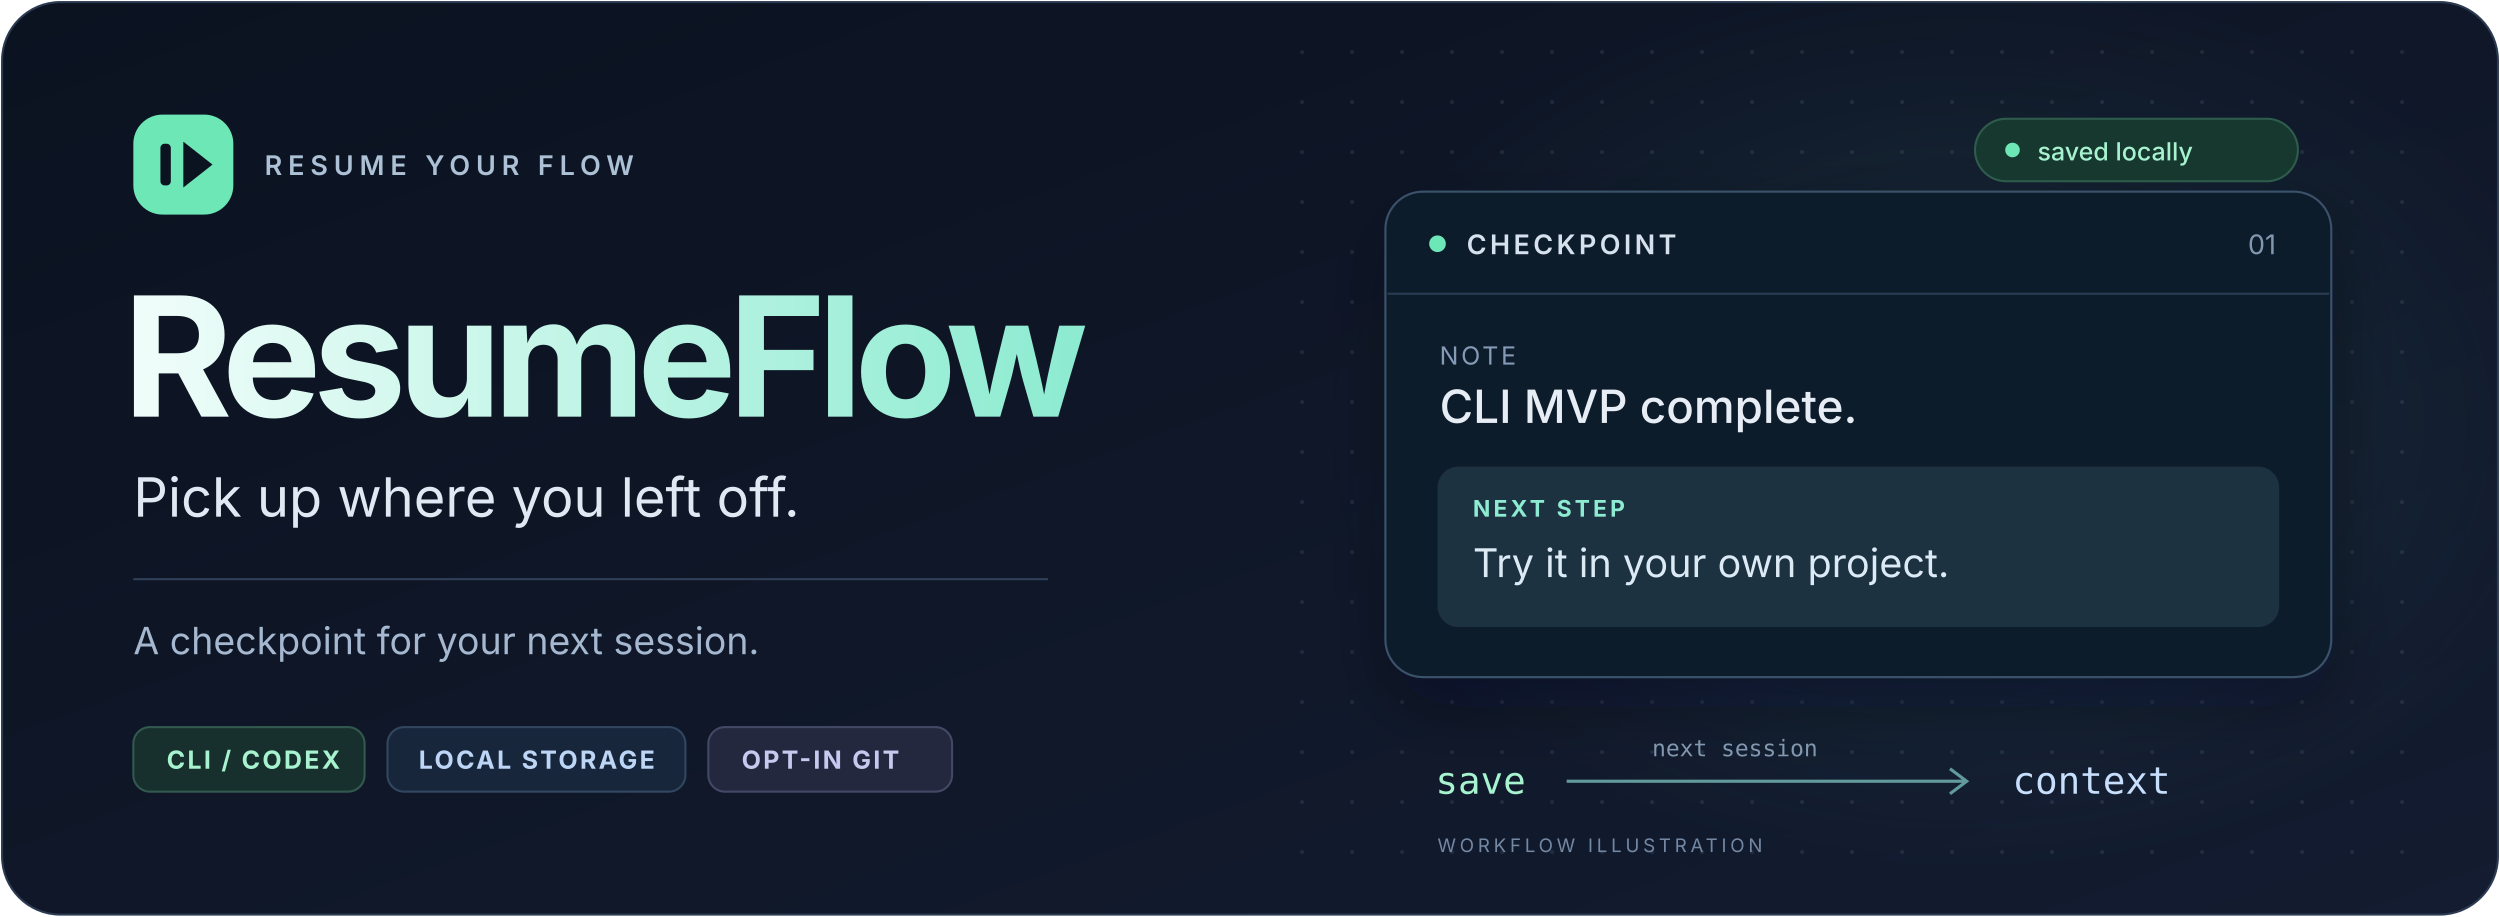
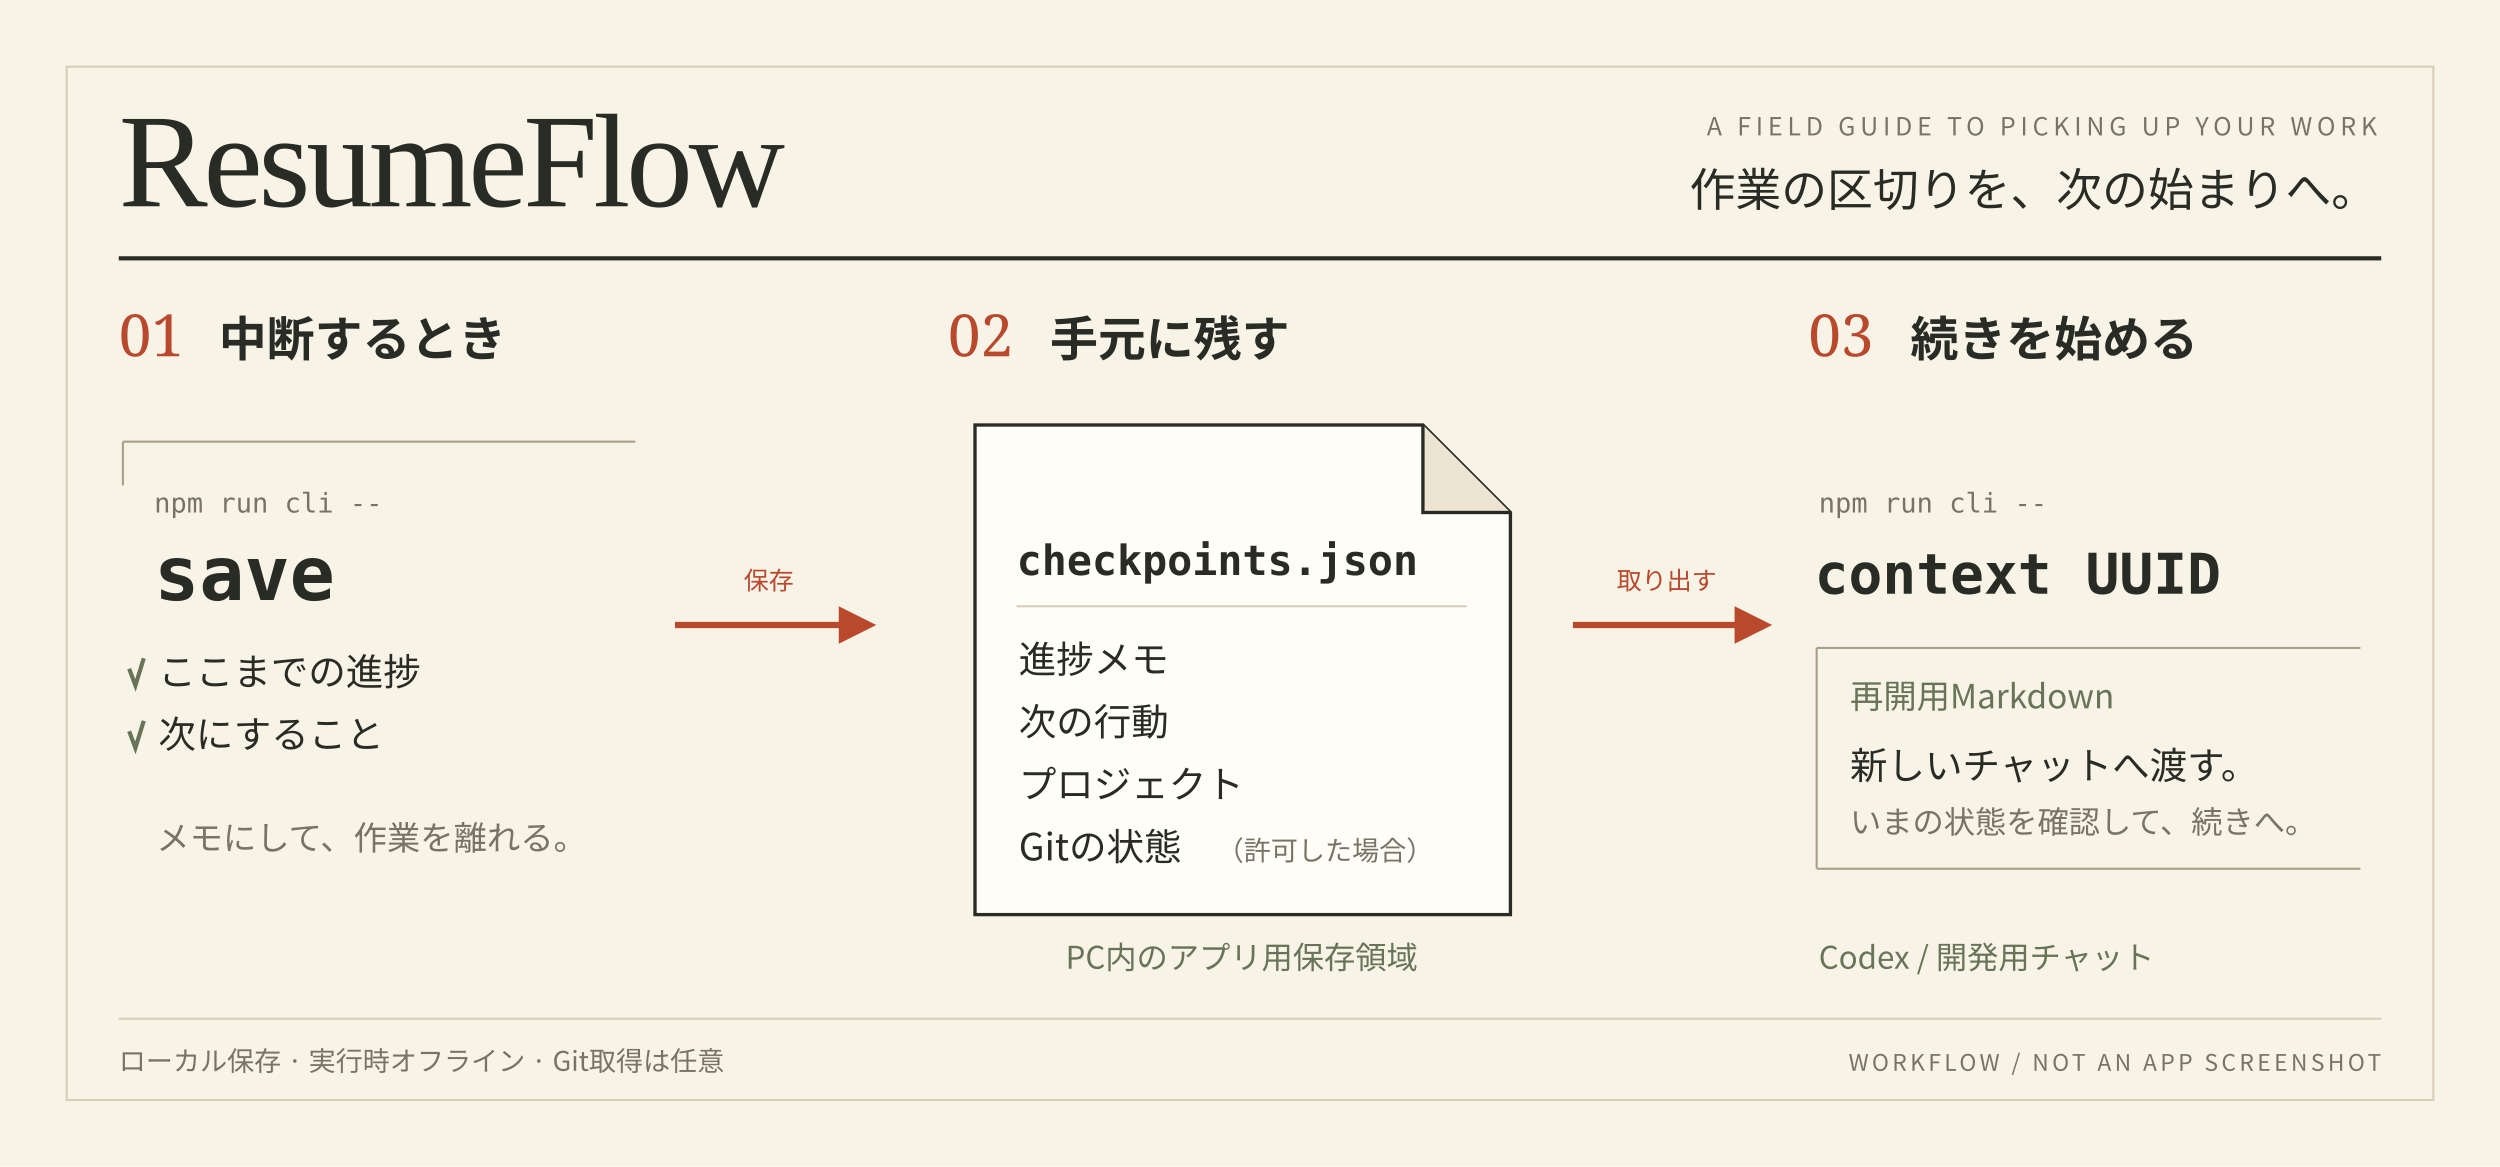
- <svg xmlns="http://www.w3.org/2000/svg" width="1200" height="440" viewBox="0 0 1200 440" role="img" aria-labelledby="title description">
+ <svg xmlns="http://www.w3.org/2000/svg" width="1200" height="560" viewBox="0 0 1200 560" role="img" aria-labelledby="title description">
  <defs>
-     <linearGradient id="background" x2="1" y2="1">
-       <stop stop-color="#0b1220" />
-       <stop offset="1" stop-color="#131c30" />
-     </linearGradient>
-     <linearGradient id="wordmark" x2="1" y2="0">
-       <stop stop-color="#f0fdfa" />
-       <stop offset="1" stop-color="#8cebd0" />
-     </linearGradient>
-     <radialGradient id="glow">
-       <stop stop-color="#4d9d98" stop-opacity=".16" />
-       <stop offset="1" stop-color="#4d9d98" stop-opacity="0" />
-     </radialGradient>
-     <pattern id="dots" width="24" height="24" patternUnits="userSpaceOnUse">
-       <circle cx="1" cy="1" r="1" fill="#a7c0db" opacity=".11" />
-     </pattern>
-     <filter id="shadow" x="-20%" y="-20%" width="140%" height="150%">
-       <feDropShadow dy="14" stdDeviation="16" flood-color="#020617" flood-opacity=".35" />
-     </filter>
+     <marker id="arrow" viewBox="0 0 10 10" refX="8" refY="5" markerWidth="6" markerHeight="6" orient="auto-start-reverse">
+       <path d="M0 0 10 5 0 10Z" fill="#b8492d" />
+     </marker>
  </defs>
-   <rect x="1" y="1" width="1198" height="438" rx="28" fill="url(#background)" stroke="#2b3a50" />
-   <rect x="603" y="24" width="573" height="392" rx="24" fill="url(#dots)" />
-   <ellipse cx="943" cy="204" rx="311" ry="214" fill="url(#glow)" />
-   <g font-family="-apple-system, BlinkMacSystemFont, 'Segoe UI', sans-serif">
-     <rect x="64" y="55" width="48" height="48" rx="14" fill="#6ee7b7" />
-     <g fill="#0b1220">
-       <rect x="77" y="69" width="5" height="20" rx="2" />
-       <path d="M88 68 102 79 88 90Z" />
+   <rect width="1200" height="560" fill="#f8f3e7" />
+   <path d="M32 32H1168V528H32Z" fill="none" stroke="#d7cdbb" />
+   <g fill="#292b25" font-family="-apple-system, BlinkMacSystemFont, 'Hiragino Kaku Gothic ProN', 'Noto Sans CJK JP', 'Yu Gothic', sans-serif">
+     <text x="57" y="99" font-family="Georgia, 'Times New Roman', serif" font-size="64" letter-spacing="-2">ResumeFlow</text>
+     <text x="1141" y="65" text-anchor="end" font-size="12" letter-spacing="2.3" fill="#777365">A FIELD GUIDE TO PICKING UP YOUR WORK</text>
+     <text x="1141" y="99" text-anchor="end" font-size="22">作業の区切りを、次の始まりへ。</text>
+     <path d="M57 124H1143" stroke="#292b25" stroke-width="2" />
+     <text x="57" y="171" fill="#b8492d" font-family="Georgia, serif" font-size="28">01</text>
+     <text x="105" y="171" font-size="23" font-weight="650">中断するとき</text>
+     <text x="455" y="171" fill="#b8492d" font-family="Georgia, serif" font-size="28">02</text>
+     <text x="504" y="171" font-size="23" font-weight="650">手元に残す</text>
+     <text x="868" y="171" fill="#b8492d" font-family="Georgia, serif" font-size="28">03</text>
+     <text x="917" y="171" font-size="23" font-weight="650">続きを始める</text>
+     <path d="M59 212H305M59 212V233" stroke="#a99e89" fill="none" />
+     <text x="74" y="246" font-size="13" font-family="'SFMono-Regular', Consolas, monospace" fill="#777365">npm run cli --</text>
+     <text x="74" y="288" font-size="36" font-family="'SFMono-Regular', Consolas, monospace" font-weight="650">save</text>
+     <g font-size="18">
+       <text x="76" y="329">ここまでの進捗</text>
+       <text x="76" y="359">次にすること</text>
    </g>
-     <text x="127" y="84" fill="#acc0d6" font-size="13" font-weight="600" letter-spacing="2.8">RESUME YOUR FLOW</text>
-     <text x="59" y="200" fill="url(#wordmark)" font-size="80" font-weight="750" letter-spacing="-4">ResumeFlow</text>
-     <text x="64" y="248" fill="#e0e9f3" font-size="26" font-weight="400">Pick up where you left off.</text>
-     <path d="M64 278H503" stroke="#304058" />
-     <text x="64" y="314" fill="#a5b8d0" font-size="18">A checkpoint for your next session.</text>
-     <g font-size="12" font-weight="650" letter-spacing="1.1">
-       <rect x="64" y="349" width="111" height="31" rx="8" fill="#18302d" stroke="#31594e" />
-       <text x="80" y="369" fill="#a7f3d0">CLI / CODEX</text>
-       <rect x="186" y="349" width="143" height="31" rx="8" fill="#18263c" stroke="#31465f" />
-       <text x="201" y="369" fill="#bdd6f5">LOCAL STORAGE</text>
-       <rect x="340" y="349" width="117" height="31" rx="8" fill="#24283f" stroke="#434865" />
-       <text x="356" y="369" fill="#c7c9ee">OPT-IN GIT</text>
+     <path d="M62 321 65 329 69 316M62 351 65 359 69 346" fill="none" stroke="#687457" stroke-width="2" />
+     <text x="75" y="408" font-size="16" fill="#777365">メモにして、作業を離れる。</text>
+     <path d="M324 300H417" fill="none" stroke="#b8492d" stroke-width="3" marker-end="url(#arrow)" />
+     <text x="369" y="283" text-anchor="middle" font-size="12" fill="#b8492d">保存</text>
+     <path d="M468 204H683L725 246V439H468Z" fill="#fffdf7" stroke="#292b25" stroke-width="1.6" />
+     <path d="M683 204V246H725" fill="#ece3d1" stroke="#292b25" stroke-width="1.6" />
+     <text x="488" y="276" font-size="20" font-family="'SFMono-Regular', Consolas, monospace" font-weight="650">checkpoints.json</text>
+     <path d="M488 291H704" stroke="#d7cdbb" />
+     <g font-size="18">
+       <text x="489" y="323">進捗メモ</text>
+       <text x="489" y="353">次の行動</text>
+       <text x="489" y="383">プロジェクト</text>
+       <text x="489" y="413">Gitの状態</text>
    </g>
-     <g filter="url(#shadow)">
-       <rect x="665" y="92" width="454" height="233" rx="18" fill="#101b2c" stroke="#3a526a" />
-       <path d="M666 141H1118" stroke="#2a3c52" />
-       <circle cx="690" cy="117" r="4" fill="#6ee7b7" />
-       <text x="704" y="122" fill="#d5e1ed" font-size="13" font-weight="600" letter-spacing="1.6">CHECKPOINT</text>
-       <text x="1079" y="122" fill="#8297b0" font-size="13">01</text>
-       <text x="691" y="175" fill="#849bb6" font-size="12" letter-spacing="1.3">NOTE</text>
-       <text x="691" y="203" fill="#e6edf5" font-size="22" font-weight="550">CLI MVP complete.</text>
-       <rect x="690" y="224" width="404" height="77" rx="10" fill="#1b3040" />
-       <text x="707" y="248" fill="#8cebd0" font-size="11" font-weight="650" letter-spacing="1.5">NEXT STEP</text>
-       <text x="707" y="277" fill="#dbeaf4" font-size="19">Try it in your own project.</text>
-     </g>
-     <rect x="948" y="57" width="155" height="30" rx="15" fill="#17382f" stroke="#2e5c4c" />
-     <circle cx="966" cy="72" r="3.5" fill="#6ee7b7" />
-     <text x="978" y="77" fill="#a7f3d0" font-size="12" font-weight="550">saved locally</text>
-     <g font-family="'SFMono-Regular', Consolas, monospace" font-size="18">
-       <text x="689" y="381" fill="#a7f3d0">save</text>
-       <path d="M752 375H943M936 369 944 375 936 381" fill="none" stroke="#629b9c" stroke-width="1.5" />
-       <text x="793" y="363" fill="#8297b0" font-size="11">next session</text>
-       <text x="966" y="381" fill="#c7dffc">context</text>
-     </g>
-     <text x="690" y="409" fill="#7488a3" font-size="9" letter-spacing="1.8">WORKFLOW ILLUSTRATION</text>
+     <text x="584" y="413" font-size="13" fill="#777365">（許可した場合）</text>
+     <text x="596" y="465" text-anchor="middle" font-size="15" fill="#687457">PC内のアプリ用保存領域</text>
+     <path d="M755 300H847" fill="none" stroke="#b8492d" stroke-width="3" marker-end="url(#arrow)" />
+     <text x="800" y="283" text-anchor="middle" font-size="12" fill="#b8492d">取り出す</text>
+     <text x="873" y="246" font-size="13" font-family="'SFMono-Regular', Consolas, monospace" fill="#777365">npm run cli --</text>
+     <text x="871" y="285" font-size="27" font-family="'SFMono-Regular', Consolas, monospace" font-weight="650">context UUID</text>
+     <path d="M872 311H1133M872 311V417M872 417H1133" fill="none" stroke="#a99e89" />
+     <text x="888" y="340" font-size="16" fill="#687457">再開用Markdown</text>
+     <text x="888" y="374" font-size="18">新しいチャットへ渡す。</text>
+     <text x="888" y="400" font-size="15" fill="#777365">いまの状態を確認して、続きへ。</text>
+     <text x="873" y="465" font-size="15" fill="#687457">Codex / 開発用チャット</text>
+     <path d="M57 489H1143" stroke="#d7cdbb" />
+     <text x="57" y="514" font-size="13" fill="#777365">ローカル保存 · 実行時オフライン · Git取得は任意</text>
+     <text x="1143" y="514" text-anchor="end" font-size="11" letter-spacing="1.6" fill="#777365">WORKFLOW / NOT AN APP SCREENSHOT</text>
  </g>
</svg>
